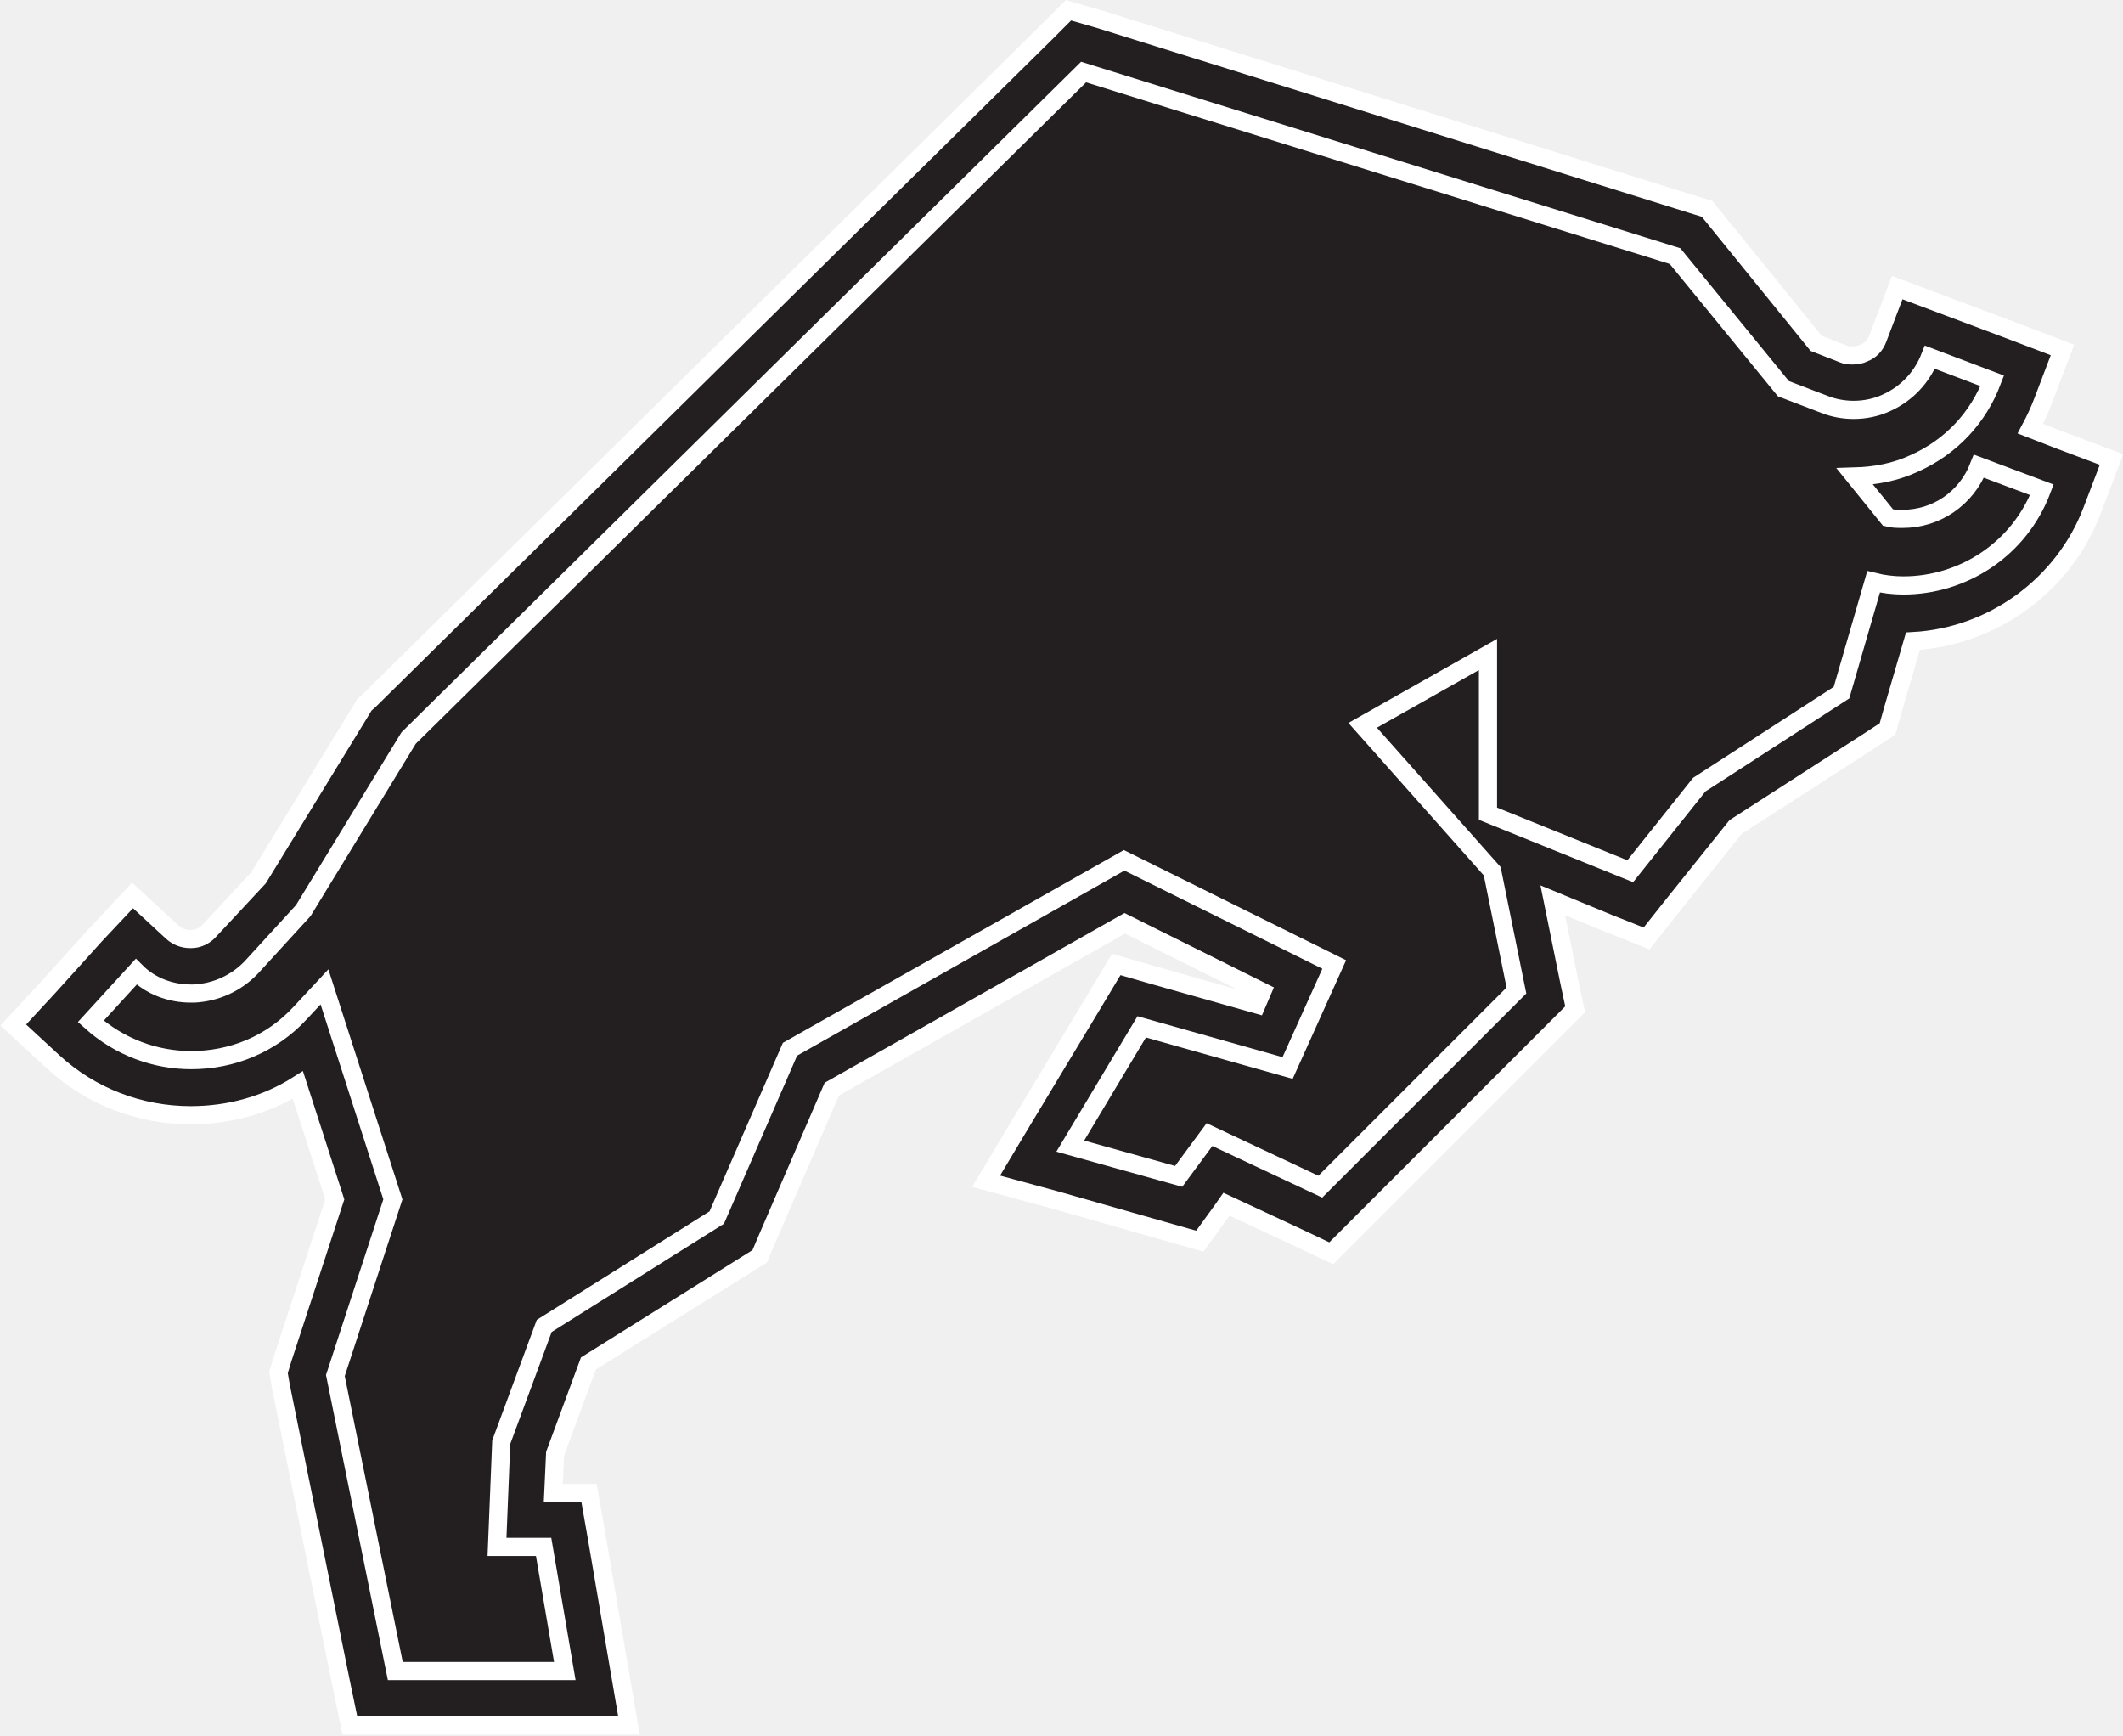
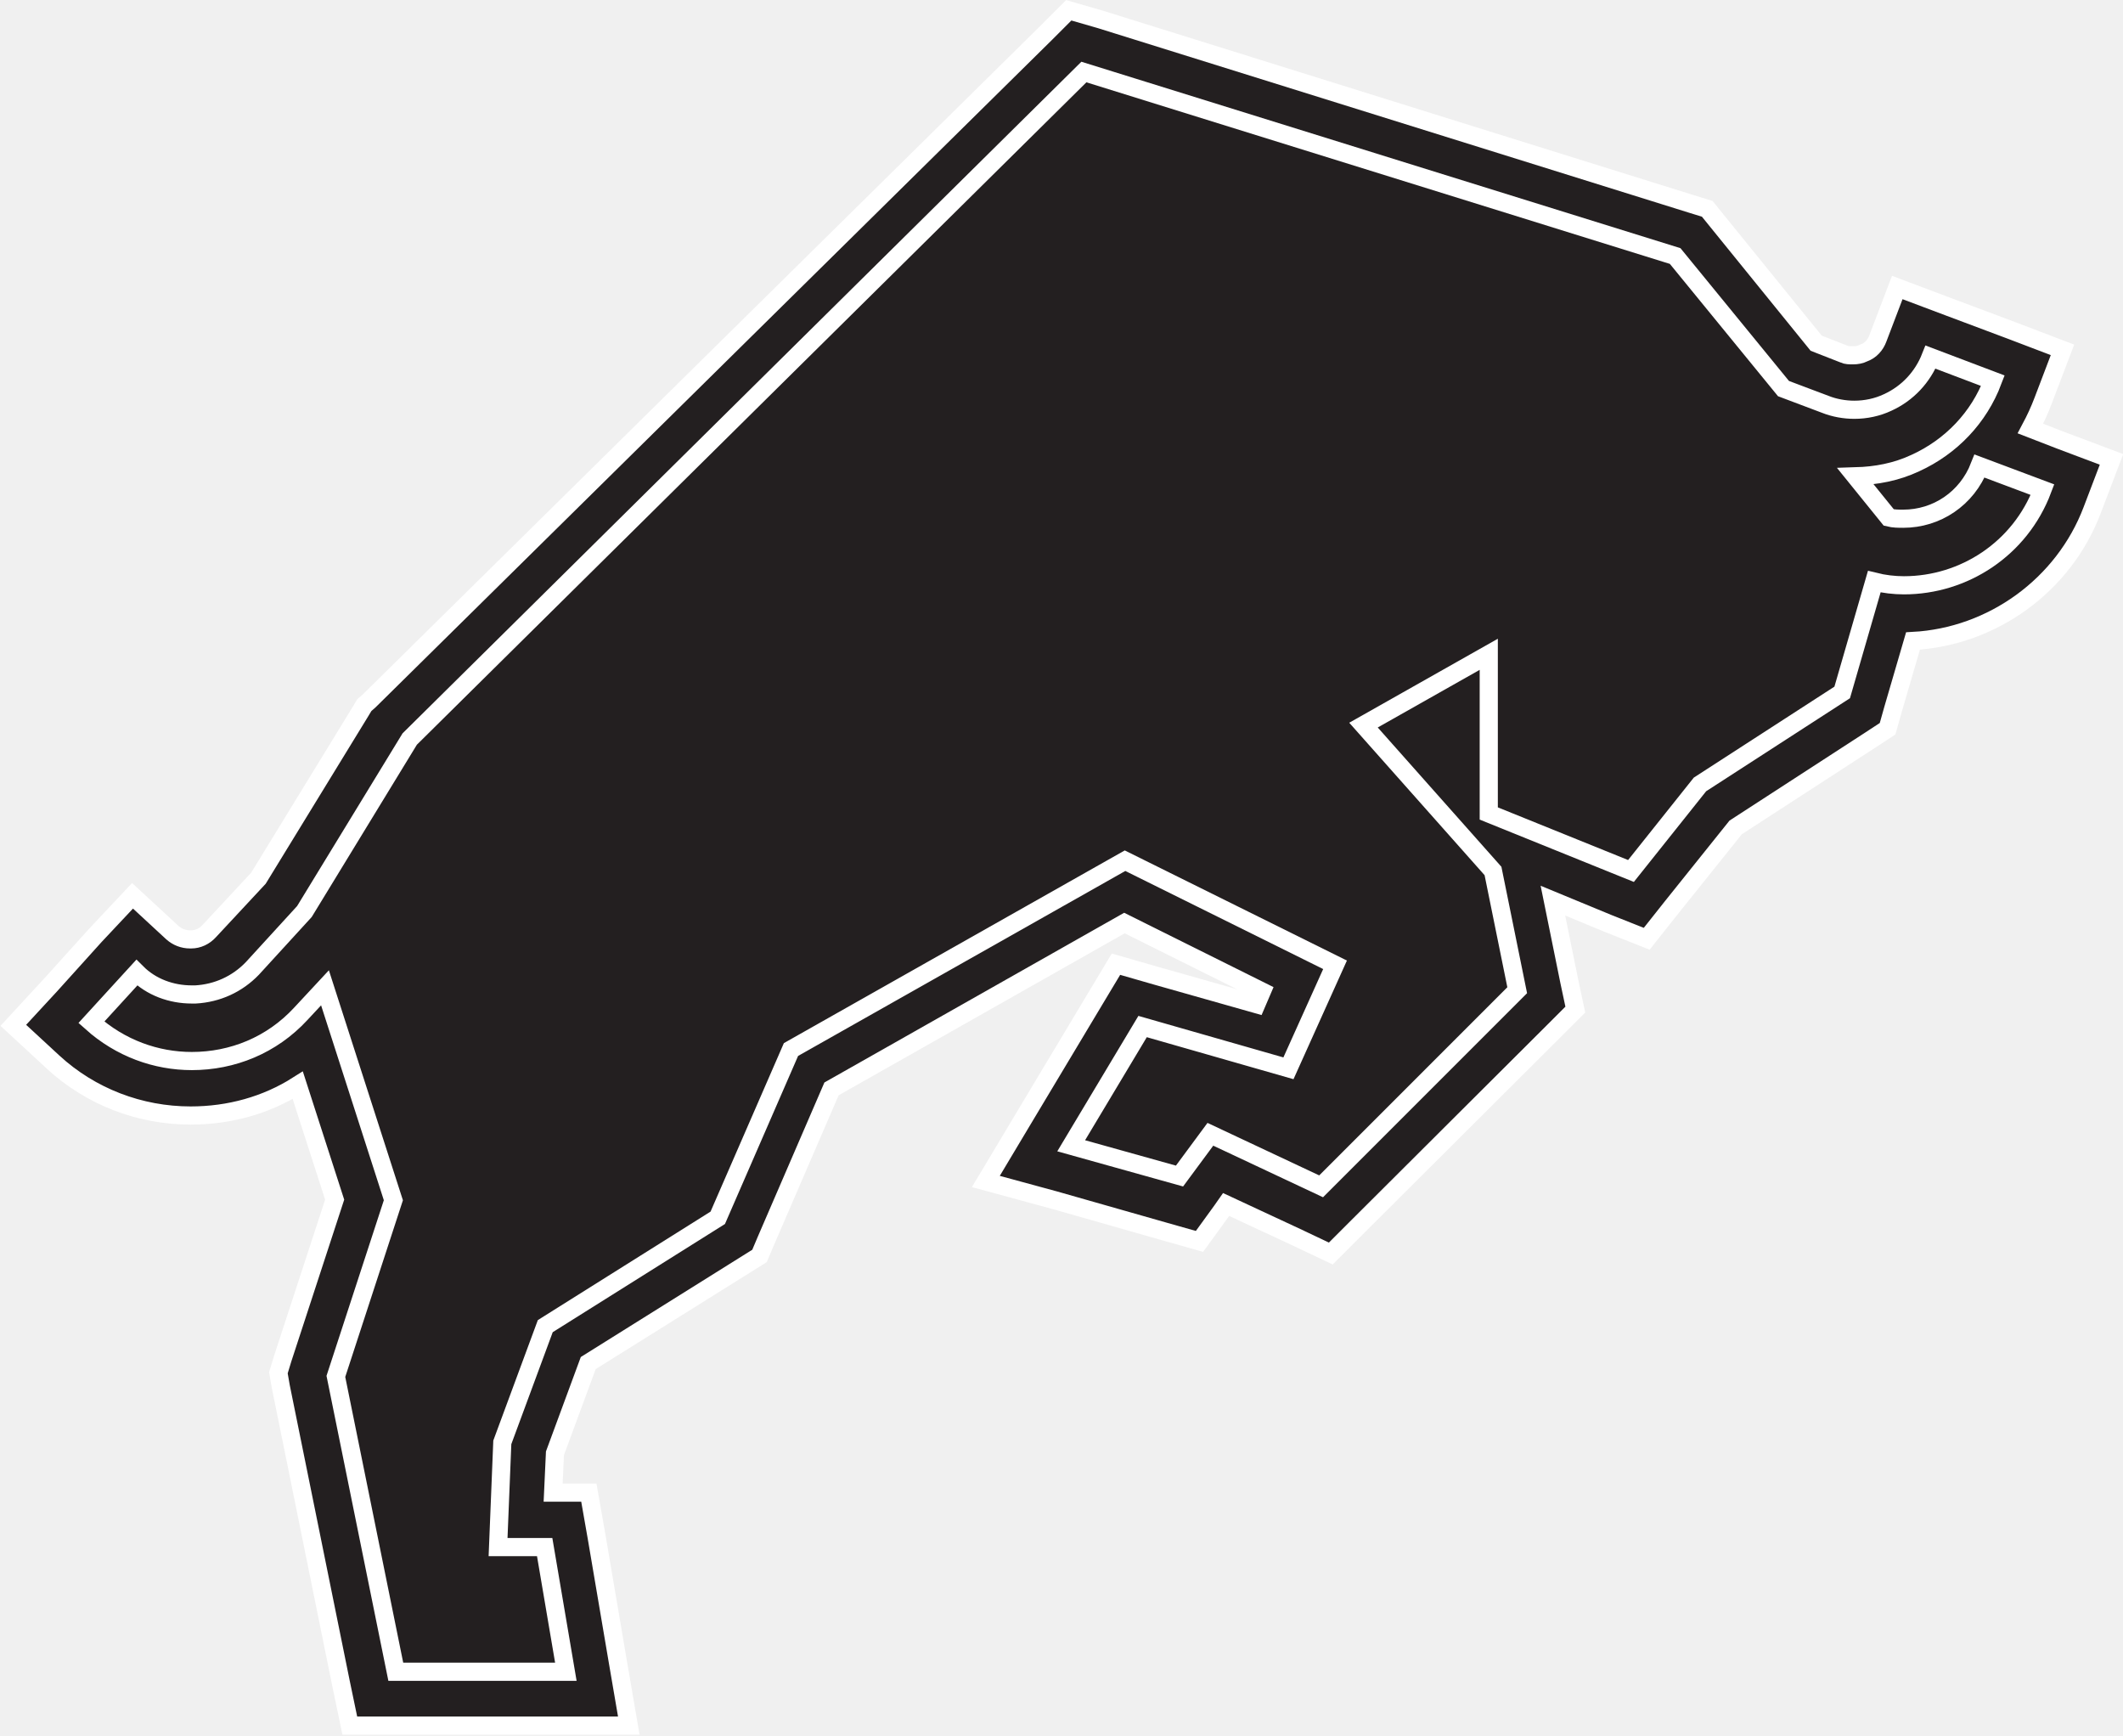
- <svg xmlns="http://www.w3.org/2000/svg" id="Layer_2" data-name="Layer 2" viewBox="0 0 35.07 28.66">
+ <svg xmlns="http://www.w3.org/2000/svg" id="Layer_2" data-name="Layer 2" viewBox="0 0 35.08 28.67">
  <defs>
    <style>
      .cls-1 {
-         fill: #231f20;
-       }
- 
-       .cls-2 {
        fill: none;
        stroke: #fff;
        stroke-miterlimit: 10;
        stroke-width: .3px;
+       }
+ 
+       .cls-2 {
+         fill: #231f20;
      }
    </style>
  </defs>
  <g id="Layer_1-2" data-name="Layer 1">
    <g id="_2945ee0f70" data-name="2945ee0f70">
      <g>
        <g>
-           <path class="cls-1" d="M1.48,16.88l.75-.82c.24.24.57.36.9.36h.06c.36-.02.69-.17.94-.43l.86-.94,1.74-2.85L17.9,1.19l9.77,3.04,1.79,2.19.68.26c.15.06.32.09.48.09.19,0,.38-.04.55-.12.33-.15.58-.42.71-.75l1.03.39c-.23.61-.68,1.09-1.28,1.36-.32.15-.65.21-.99.22l.55.68c.08.02.16.02.24.02.55,0,1.05-.33,1.26-.87l1.04.39c-.37.98-1.3,1.58-2.29,1.58-.16,0-.33-.02-.49-.06l-.53,1.83-2.35,1.52-1.14,1.43-2.35-.95v-2.63l-2.07,1.17,2.14,2.41.4,1.97-3.24,3.24-1.83-.86-.51.69-1.79-.5,1.18-1.97,2.41.68.77-1.71-3.47-1.72-5.52,3.12-1.21,2.78-2.85,1.79-.71,1.92-.07,1.73h.77l.35,2.05h-2.8l-.99-4.88.95-2.91-1.13-3.51-.4.43c-.48.52-1.13.78-1.8.78-.59,0-1.18-.21-1.66-.64Z" />
-           <path class="cls-1" d="M1.57,15.46l.62-.66.66.61c.08.07.19.11.29.11h.02c.11,0,.22-.05.3-.14l.81-.87,1.69-2.76.06-.1.08-.07L17.27.54l.38-.38.52.15,9.77,3.04.26.08.17.21,1.63,2.01.46.18s.1.02.15.02.12,0,.18-.04c.11-.05.19-.13.23-.24l.32-.84.85.32,1.04.39.84.32-.32.84c-.06.15-.13.31-.21.46l.49.19.85.32-.32.84c-.47,1.24-1.65,2.09-2.96,2.16l-.33,1.13-.09.32-.29.19-2.22,1.43-1.05,1.31-.42.53-.63-.25-.92-.38.27,1.33.1.47-.34.34-3.24,3.24-.45.45-.57-.27-1.16-.54-.07.1-.37.51-.6-.17-1.79-.51-1.14-.31.61-1.02,1.18-1.96.36-.6.66.19,1.66.47.09-.21-2.27-1.13-4.84,2.74-1.08,2.5-.11.26-.24.15-2.59,1.62-.55,1.49-.03.65h.59l.13.74.35,2.05.18,1.05h-4.61l-.15-.72-.99-4.88-.04-.23.07-.23.86-2.63-.61-1.89c-.52.33-1.13.5-1.77.5-.84,0-1.65-.31-2.27-.88l-.66-.61.61-.66.74-.82ZM2.23,16.07l-.75.82c.47.43,1.07.64,1.66.64.67,0,1.32-.26,1.8-.78l.4-.43,1.13,3.51-.95,2.91.99,4.88h2.8l-.35-2.05h-.77l.07-1.73.71-1.92,2.85-1.79,1.21-2.78,5.52-3.12,3.47,1.72-.77,1.71-2.41-.68-1.18,1.97,1.79.5.51-.69,1.83.86,3.24-3.24-.4-1.97-2.14-2.41,2.07-1.17v2.63l2.35.95,1.14-1.43,2.35-1.52.53-1.83c.16.04.33.06.49.06.99,0,1.92-.6,2.29-1.58l-1.04-.39c-.2.54-.71.87-1.26.87-.07,0-.15,0-.24-.02l-.55-.68c.33,0,.67-.07.99-.22.6-.27,1.05-.75,1.28-1.36l-1.03-.39c-.13.33-.38.6-.71.75-.17.08-.36.12-.55.12-.16,0-.33-.03-.48-.09l-.68-.26-1.79-2.19-9.77-3.04L6.73,12.21l-1.74,2.85-.86.94c-.24.26-.58.42-.94.43h-.06c-.33,0-.66-.12-.9-.36Z" />
+           <path class="cls-2" d="M1.48,16.89l.75-.82c.24.24.57.36.91.36h.06c.36-.02.69-.17.94-.43l.86-.94,1.74-2.85L17.91,1.19l9.77,3.04,1.79,2.19.69.26c.15.06.32.09.48.09.19,0,.38-.04.55-.12.33-.15.58-.42.71-.75l1.03.39c-.23.61-.69,1.09-1.28,1.36-.32.15-.65.21-.99.22l.55.68c.08.02.16.02.24.02.55,0,1.05-.33,1.26-.87l1.04.39c-.37.98-1.3,1.58-2.29,1.58-.16,0-.33-.02-.49-.06l-.53,1.83-2.35,1.52-1.14,1.43-2.35-.95v-2.63l-2.07,1.17,2.14,2.41.4,1.97-3.24,3.24-1.83-.86-.51.69-1.79-.5,1.18-1.97,2.41.69.77-1.71-3.47-1.72-5.52,3.12-1.21,2.78-2.85,1.79-.71,1.92-.07,1.73h.77l.35,2.06h-2.81l-.99-4.88.95-2.91-1.13-3.51-.4.43c-.48.52-1.13.78-1.8.78-.59,0-1.18-.21-1.66-.64Z" />
+           <path class="cls-2" d="M1.57,15.46l.62-.66.66.61c.08.07.19.11.29.11h.02c.11,0,.22-.05.3-.14l.81-.87,1.69-2.76.06-.1.08-.07L17.27.54l.38-.38.52.15,9.77,3.04.26.08.17.21,1.63,2.01.46.18s.1.02.15.02.12,0,.18-.04c.11-.05.19-.13.23-.24l.32-.84.85.32,1.04.39.84.32-.32.84c-.06.15-.13.31-.21.46l.49.19.85.32-.32.84c-.47,1.24-1.65,2.09-2.96,2.16l-.33,1.13-.09.32-.29.19-2.22,1.44-1.05,1.31-.42.53-.63-.25-.92-.38.27,1.33.1.47-.34.34-3.25,3.24-.45.45-.57-.27-1.16-.54-.07.1-.37.51-.6-.17-1.79-.51-1.14-.31.61-1.02,1.18-1.97.36-.6.66.19,1.66.47.09-.21-2.27-1.13-4.84,2.74-1.08,2.5-.11.26-.24.15-2.59,1.62-.55,1.49-.03.65h.59l.13.74.35,2.06.18,1.05h-4.61l-.15-.72-.99-4.88-.04-.23.07-.23.86-2.63-.61-1.89c-.52.33-1.13.5-1.77.5-.84,0-1.65-.31-2.27-.88l-.66-.61.61-.66.74-.82ZM2.23,16.07l-.75.82c.47.43,1.07.64,1.66.64.67,0,1.32-.26,1.8-.78l.4-.43,1.13,3.51-.95,2.91.99,4.88h2.81l-.35-2.06h-.77l.07-1.73.71-1.92,2.85-1.79,1.21-2.78,5.52-3.12,3.47,1.72-.77,1.71-2.41-.69-1.18,1.97,1.79.5.51-.69,1.83.86,3.24-3.24-.4-1.97-2.14-2.41,2.07-1.17v2.63l2.35.95,1.14-1.43,2.35-1.52.53-1.83c.16.04.33.06.49.06.99,0,1.92-.6,2.29-1.58l-1.04-.39c-.2.54-.71.87-1.26.87-.07,0-.15,0-.24-.02l-.55-.68c.33,0,.67-.07.99-.22.6-.27,1.05-.75,1.28-1.36l-1.03-.39c-.13.33-.38.6-.71.75-.17.08-.36.12-.55.12-.16,0-.33-.03-.48-.09l-.69-.26-1.79-2.19-9.77-3.04L6.74,12.21l-1.74,2.85-.86.94c-.24.26-.58.42-.94.43h-.06c-.33,0-.66-.12-.91-.36Z" />
        </g>
        <g>
-           <path class="cls-2" d="M17.9,1.19l9.77,3.04,1.79,2.19.68.26c.15.06.32.09.48.09.19,0,.38-.04.55-.12.33-.15.58-.42.71-.75l1.03.39c-.23.61-.68,1.09-1.28,1.36-.32.15-.65.21-.99.22l.55.68c.08.02.16.02.24.02.55,0,1.05-.33,1.26-.87l1.04.39c-.37.98-1.3,1.58-2.29,1.58-.16,0-.33-.02-.49-.06l-.53,1.83-2.35,1.52-1.14,1.43-2.35-.95v-2.63l-2.07,1.17,2.14,2.41.4,1.97-3.24,3.24-1.83-.86-.51.69-1.79-.5,1.18-1.97,2.41.68.77-1.71-3.47-1.72-5.52,3.12-1.21,2.78-2.85,1.79-.71,1.92-.07,1.73h.77l.35,2.05h-2.8l-.99-4.88.95-2.91-1.13-3.51-.4.43c-.48.52-1.13.78-1.8.78-.59,0-1.18-.21-1.66-.64l.75-.82c.24.24.57.36.9.36h.06c.36-.02.69-.17.94-.43l.86-.94,1.74-2.85L17.9,1.19Z" />
-           <path class="cls-2" d="M17.65.17l-.38.38L6.1,11.57l-.08.07-.06.1-1.69,2.76-.81.87c-.08.09-.19.14-.3.14h-.02c-.11,0-.21-.04-.29-.11l-.66-.61-.62.66-.74.82-.61.66.66.61c.62.57,1.43.88,2.27.88.64,0,1.25-.17,1.77-.5l.61,1.89-.86,2.63-.07.23.04.23.99,4.88.15.72h4.61l-.18-1.05-.35-2.05-.13-.74h-.59l.03-.65.55-1.49,2.59-1.62.24-.15.11-.26,1.08-2.5,4.84-2.74,2.27,1.13-.09.21-1.66-.47-.66-.19-.36.6-1.18,1.96-.61,1.02,1.14.31,1.79.51.6.17.37-.51.07-.1,1.16.54.57.27.45-.45,3.24-3.24.34-.34-.1-.47-.27-1.33.92.38.63.25.42-.53,1.05-1.31,2.22-1.43.29-.19.09-.32.33-1.13c1.31-.07,2.49-.92,2.96-2.16l.32-.84-.85-.32-.49-.19c.08-.15.15-.3.21-.46l.32-.84-.84-.32-1.04-.39-.85-.32-.32.84c-.04.11-.12.2-.23.24-.06.03-.12.04-.18.04s-.11,0-.15-.02l-.46-.18-1.63-2.01-.17-.21-.26-.08L18.17.32l-.52-.15Z" />
+           <path class="cls-1" d="M17.91,1.19l9.77,3.04,1.79,2.19.69.26c.15.06.32.09.48.09.19,0,.38-.04.55-.12.33-.15.58-.42.71-.75l1.03.39c-.23.61-.69,1.09-1.28,1.36-.32.15-.65.21-.99.22l.55.68c.08.02.16.02.24.02.55,0,1.05-.33,1.26-.87l1.04.39c-.37.98-1.3,1.58-2.29,1.58-.16,0-.33-.02-.49-.06l-.53,1.83-2.35,1.52-1.14,1.43-2.35-.95v-2.63l-2.07,1.17,2.14,2.41.4,1.97-3.24,3.24-1.83-.86-.51.69-1.79-.5,1.18-1.97,2.41.69.77-1.71-3.47-1.72-5.52,3.12-1.21,2.78-2.85,1.79-.71,1.92-.07,1.73h.77l.35,2.06h-2.81l-.99-4.88.95-2.91-1.13-3.51-.4.43c-.48.52-1.13.78-1.8.78-.59,0-1.18-.21-1.66-.64l.75-.82c.24.24.57.36.91.36h.06c.36-.02.69-.17.94-.43l.86-.94,1.74-2.85L17.91,1.19Z" />
+           <path class="cls-1" d="M17.66.17l-.38.38L6.1,11.58l-.08.07-.06.1-1.69,2.76-.81.87c-.08.09-.19.14-.3.14h-.02c-.11,0-.21-.04-.29-.11l-.66-.61-.62.66-.74.82-.61.66.66.61c.62.57,1.43.88,2.27.88.64,0,1.25-.17,1.77-.5l.61,1.89-.86,2.63-.07.23.04.23.99,4.88.15.72h4.61l-.18-1.05-.35-2.06-.13-.74h-.59l.03-.65.55-1.49,2.59-1.62.24-.15.11-.26,1.08-2.5,4.84-2.74,2.27,1.13-.09.21-1.66-.47-.66-.19-.36.6-1.18,1.97-.61,1.02,1.14.31,1.79.51.6.17.37-.51.07-.1,1.16.54.57.27.45-.45,3.25-3.24.34-.34-.1-.47-.27-1.33.92.38.63.25.42-.53,1.05-1.31,2.22-1.44.29-.19.09-.32.33-1.13c1.31-.07,2.49-.92,2.96-2.16l.32-.84-.85-.32-.49-.19c.08-.15.15-.3.21-.46l.32-.84-.84-.32-1.04-.39-.85-.32-.32.84c-.04.11-.12.2-.23.24-.06.03-.12.04-.18.04s-.11,0-.15-.02l-.46-.18-1.63-2.01-.17-.21-.26-.08L18.18.32l-.52-.15Z" />
        </g>
      </g>
    </g>
  </g>
</svg>
